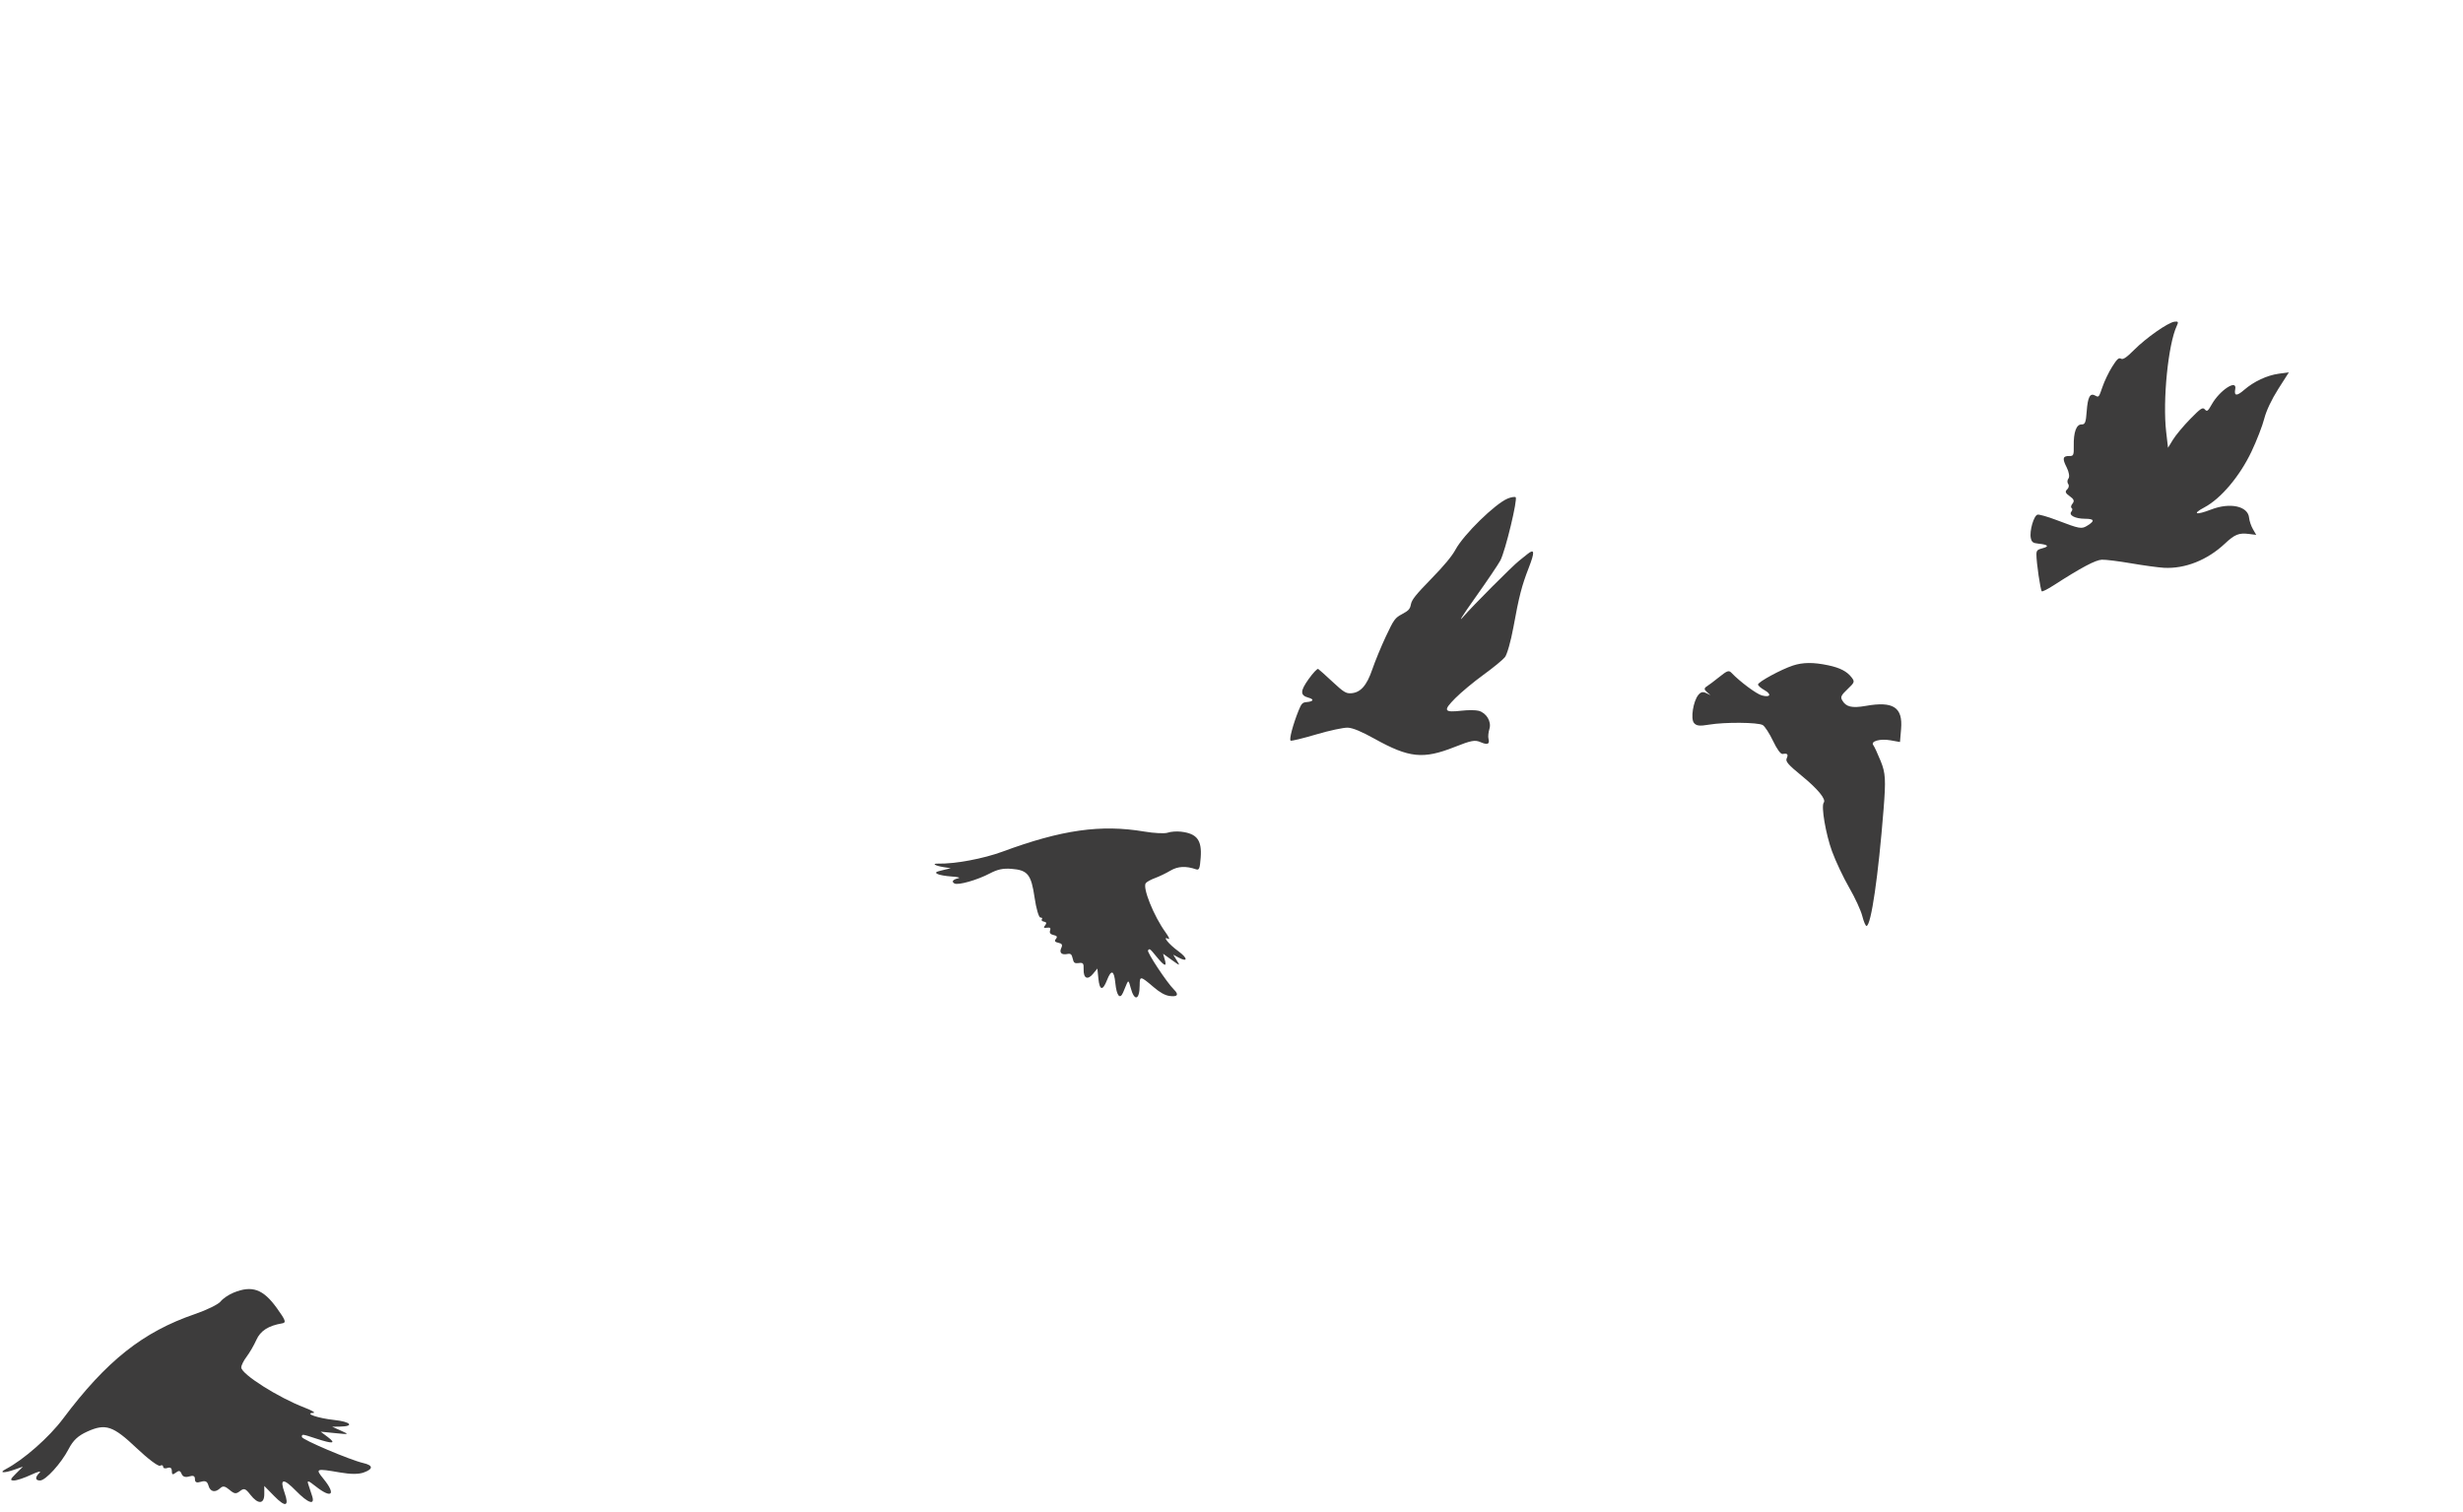
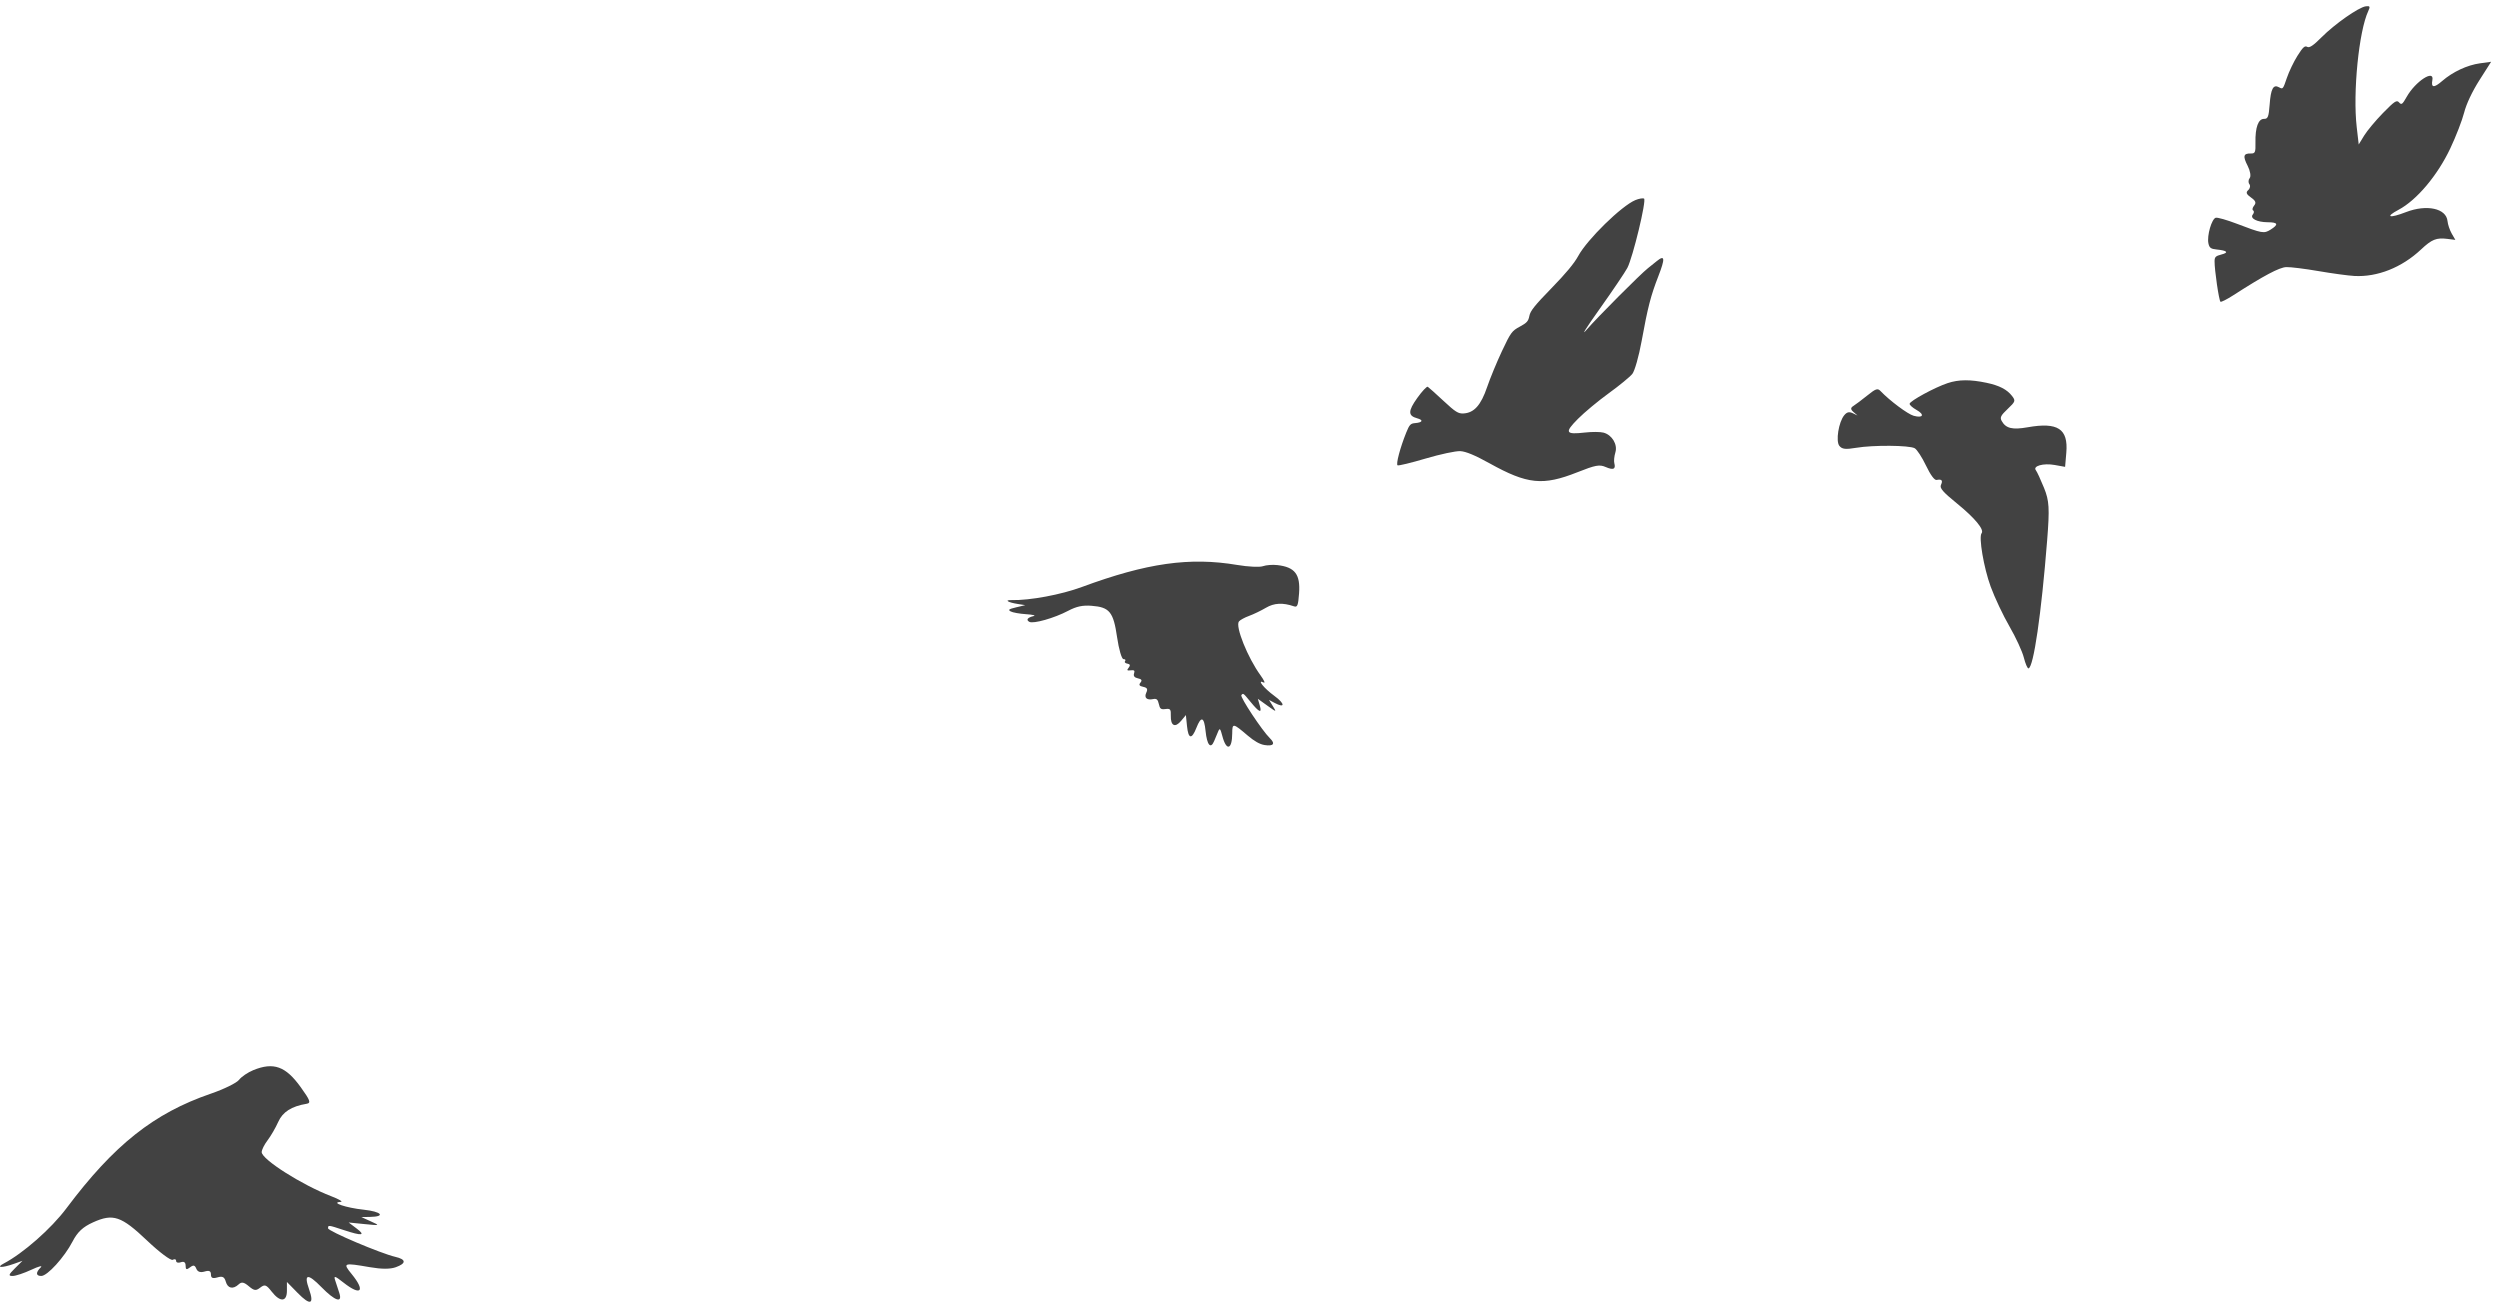
- <svg xmlns="http://www.w3.org/2000/svg" width="264" height="162" viewBox="0 0 264 162" fill="none">
-   <path fill-rule="evenodd" clip-rule="evenodd" d="M244.245 40.065C242.992 40.238 241.58 40.898 240.547 41.795C239.74 42.495 239.443 42.465 239.589 41.698C239.794 40.616 237.928 41.834 237.08 43.336C236.651 44.093 236.565 44.157 236.329 43.89C236.097 43.628 235.893 43.762 234.753 44.928C234.032 45.665 233.204 46.659 232.912 47.137L232.381 48.005L232.184 46.3C231.795 42.93 232.397 36.902 233.317 34.947C233.523 34.51 233.482 34.432 233.071 34.487C232.375 34.579 230.041 36.213 228.741 37.519C227.937 38.326 227.562 38.578 227.343 38.455C227.099 38.319 226.922 38.481 226.387 39.329C226.026 39.901 225.559 40.877 225.349 41.497C224.974 42.601 224.959 42.619 224.583 42.409C224.022 42.096 223.779 42.547 223.664 44.117C223.578 45.288 223.492 45.509 223.125 45.5C222.555 45.486 222.247 46.332 222.278 47.821C222.298 48.773 222.245 48.898 221.826 48.887C221.096 48.869 221.026 49.144 221.517 50.101C221.765 50.584 221.854 51.119 221.715 51.29C221.576 51.461 221.561 51.729 221.682 51.886C221.803 52.043 221.752 52.306 221.568 52.471C221.316 52.697 221.383 52.872 221.842 53.194C222.297 53.513 222.373 53.71 222.148 53.984C221.983 54.184 221.939 54.399 222.049 54.461C222.16 54.523 222.146 54.701 222.019 54.856C221.707 55.234 222.426 55.609 223.472 55.614C224.486 55.619 224.57 55.826 223.762 56.334C223.11 56.744 222.955 56.717 220.406 55.744C219.483 55.392 218.581 55.135 218.401 55.174C217.998 55.259 217.513 56.938 217.675 57.685C217.769 58.12 217.911 58.225 218.481 58.281C219.514 58.383 219.701 58.578 218.951 58.77C218.383 58.916 218.282 59.014 218.276 59.424C218.266 60.269 218.711 63.314 218.857 63.395C218.934 63.439 219.486 63.16 220.083 62.775C223.099 60.834 224.616 60.028 225.296 60.003C225.699 59.989 227.114 60.165 228.44 60.394C229.766 60.623 231.345 60.837 231.949 60.871C234.203 60.996 236.596 60.047 238.474 58.283C239.533 57.288 239.979 57.108 241.058 57.244L241.838 57.342L241.482 56.727C241.287 56.389 241.101 55.837 241.07 55.502C240.952 54.256 239.034 53.84 237.009 54.622C235.36 55.259 234.913 55.119 236.281 54.394C238.052 53.456 240.086 51.041 241.34 48.389C241.896 47.214 242.506 45.638 242.696 44.887C242.909 44.044 243.482 42.829 244.189 41.717L245.338 39.913L244.245 40.065ZM195.972 71.326C194.377 70.988 193.241 70.997 192.161 71.355C190.906 71.771 188.471 73.093 188.438 73.376C188.424 73.492 188.725 73.761 189.106 73.975C189.933 74.437 189.764 74.805 188.841 74.553C188.262 74.396 186.501 73.084 185.589 72.13C185.306 71.835 185.133 71.894 184.292 72.57C183.757 73 183.145 73.46 182.932 73.593C182.649 73.769 182.652 73.929 182.943 74.18L183.342 74.526L182.868 74.298C182.523 74.132 182.297 74.187 182.039 74.501C181.491 75.168 181.195 77.044 181.566 77.497C181.833 77.822 182.162 77.86 183.203 77.685C184.865 77.405 188.408 77.432 188.937 77.729C189.16 77.854 189.658 78.618 190.043 79.428C190.479 80.341 190.872 80.873 191.08 80.831C191.583 80.729 191.711 80.873 191.506 81.31C191.358 81.625 191.681 81.998 193.106 83.16C194.837 84.571 195.765 85.698 195.481 86.044C195.181 86.409 195.693 89.42 196.368 91.266C196.76 92.338 197.589 94.092 198.209 95.163C198.829 96.234 199.461 97.605 199.613 98.21C199.765 98.814 199.972 99.291 200.072 99.269C200.565 99.165 201.325 93.943 201.894 86.76C202.144 83.592 202.102 82.873 201.59 81.607C201.262 80.799 200.905 80.026 200.796 79.891C200.456 79.468 201.517 79.165 202.636 79.366L203.652 79.548L203.771 78.147C203.967 75.827 202.938 75.153 199.992 75.675C198.488 75.941 197.853 75.787 197.448 75.058C197.258 74.716 197.352 74.526 198.033 73.881C198.792 73.162 198.82 73.079 198.461 72.615C197.966 71.976 197.224 71.591 195.972 71.326ZM161.605 53.447C160.26 54.001 156.895 57.292 156.016 58.912C155.626 59.632 154.795 60.633 153.396 62.068C151.753 63.754 151.325 64.29 151.232 64.779C151.135 65.294 150.988 65.459 150.292 65.832C149.523 66.244 149.407 66.403 148.551 68.221C148.047 69.292 147.39 70.885 147.091 71.76C146.493 73.514 145.827 74.259 144.801 74.323C144.276 74.356 143.999 74.183 142.826 73.089C142.075 72.389 141.384 71.77 141.29 71.713C141.196 71.657 140.735 72.148 140.266 72.805C139.348 74.09 139.346 74.55 140.256 74.798C140.891 74.97 140.788 75.21 140.054 75.268C139.607 75.303 139.494 75.424 139.186 76.187C138.588 77.671 138.158 79.3 138.338 79.401C138.432 79.454 139.671 79.153 141.093 78.732C142.514 78.312 144.035 77.987 144.473 78.011C145.018 78.04 145.927 78.419 147.349 79.209C151.037 81.259 152.554 81.414 155.912 80.083C157.702 79.374 158.093 79.301 158.694 79.563C159.448 79.892 159.704 79.778 159.544 79.186C159.488 78.981 159.535 78.507 159.648 78.135C159.883 77.362 159.326 76.427 158.493 76.201C158.182 76.117 157.372 76.111 156.694 76.188C154.754 76.409 154.645 76.202 155.991 74.847C156.616 74.217 157.974 73.09 159.007 72.341C160.041 71.592 161.076 70.743 161.307 70.453C161.539 70.164 161.947 68.725 162.214 67.257C162.819 63.931 163.11 62.804 163.855 60.887C164.532 59.148 164.492 58.77 163.699 59.417C163.393 59.667 163.003 59.98 162.833 60.112C162.139 60.65 157.814 64.988 156.851 66.113C156.231 66.836 156.742 66.019 158.123 64.075C159.391 62.29 160.605 60.495 160.819 60.085C161.361 59.048 162.71 53.447 162.453 53.303C162.337 53.238 161.955 53.303 161.605 53.447ZM126.571 89.159C126.11 89.107 125.474 89.156 125.158 89.269C124.842 89.382 123.712 89.327 122.647 89.147C117.993 88.362 113.799 88.957 107.449 91.303C105.402 92.06 102.35 92.628 100.557 92.586C99.82 92.569 100.223 92.816 101.177 92.966L101.906 93.081L101.023 93.292C100.283 93.47 100.196 93.535 100.486 93.697C100.676 93.803 101.36 93.924 102.006 93.967C102.652 94.009 102.977 94.091 102.726 94.15C102.128 94.289 101.956 94.519 102.305 94.714C102.694 94.931 104.754 94.346 106.094 93.638C106.918 93.203 107.516 93.075 108.408 93.144C110.159 93.28 110.533 93.744 110.894 96.232C111.064 97.406 111.345 98.366 111.519 98.364C111.693 98.361 111.763 98.447 111.675 98.553C111.588 98.659 111.692 98.774 111.908 98.807C112.162 98.847 112.205 98.981 112.031 99.193C111.821 99.449 111.861 99.506 112.22 99.458C112.573 99.412 112.648 99.482 112.552 99.767C112.469 100.014 112.595 100.171 112.931 100.242C113.294 100.319 113.363 100.434 113.18 100.656C112.995 100.882 113.066 100.993 113.446 101.073C113.839 101.156 113.913 101.293 113.751 101.637C113.514 102.144 113.796 102.405 114.433 102.27C114.755 102.202 114.881 102.313 114.975 102.748C115.08 103.231 115.178 103.305 115.635 103.245C116.1 103.183 116.169 103.272 116.15 103.907C116.12 104.892 116.573 105.112 117.161 104.397L117.623 103.835L117.734 104.922C117.863 106.187 118.196 106.247 118.65 105.088C119.116 103.901 119.41 104.002 119.55 105.397C119.687 106.762 120.045 107.194 120.381 106.399C120.497 106.124 120.675 105.699 120.776 105.455C120.935 105.072 120.993 105.133 121.192 105.893C121.584 107.386 122.151 107.233 122.158 105.632C122.163 104.599 122.226 104.608 123.672 105.841C124.315 106.39 124.857 106.695 125.317 106.767C126.201 106.907 126.403 106.644 125.837 106.093C125.088 105.365 122.903 102.063 123.051 101.884C123.229 101.667 123.231 101.668 123.964 102.561C124.807 103.59 125.085 103.698 124.856 102.906L124.665 102.245L125.589 102.909C126.503 103.566 126.509 103.567 126.134 102.962L125.754 102.35L126.304 102.645C127.348 103.205 127.337 102.729 126.288 101.964C125.258 101.212 124.527 100.298 125.24 100.653C125.412 100.738 125.273 100.424 124.932 99.954C123.669 98.216 122.438 95.152 122.813 94.677C122.924 94.535 123.371 94.291 123.806 94.132C124.241 93.974 124.981 93.618 125.451 93.339C126.256 92.863 127.108 92.819 128.202 93.196C128.534 93.31 128.611 93.114 128.698 91.928C128.836 90.061 128.294 89.356 126.571 89.159Z" fill="#3D3C3C" />
-   <path d="M23.645 139.526C23.88 139.221 24.508 138.795 25.039 138.579C27.025 137.771 28.206 138.194 29.679 140.242C30.614 141.543 30.703 141.795 30.255 141.87C28.776 142.117 27.916 142.665 27.482 143.641C27.227 144.21 26.757 145.022 26.436 145.445C26.114 145.868 25.856 146.389 25.861 146.603C25.879 147.324 29.829 149.827 32.666 150.914C33.432 151.208 33.851 151.457 33.595 151.469C32.538 151.515 34.099 152.047 35.835 152.232C37.603 152.421 38.027 152.916 36.442 152.941L35.608 152.954L36.538 153.374C37.457 153.791 37.451 153.793 35.918 153.64L34.369 153.485L35.144 154.069C36.071 154.767 35.685 154.817 33.905 154.23C32.359 153.721 32.356 153.72 32.356 154.054C32.356 154.33 37.519 156.522 38.938 156.848C40.012 157.094 40.026 157.49 38.974 157.864C38.427 158.058 37.593 158.056 36.44 157.857C33.848 157.409 33.773 157.438 34.663 158.528C36.043 160.218 35.579 160.714 33.873 159.372C33.004 158.689 32.891 158.658 33.055 159.155C33.159 159.472 33.34 160.024 33.456 160.382C33.792 161.417 33.04 161.173 31.713 159.816C30.356 158.429 29.959 158.496 30.498 160.021C31.023 161.509 30.621 161.642 29.389 160.386L28.329 159.305L28.329 160.17C28.329 161.269 27.663 161.304 26.84 160.249C26.31 159.569 26.16 159.516 25.724 159.854C25.295 160.187 25.128 160.167 24.599 159.72C24.123 159.317 23.893 159.274 23.614 159.535C23.06 160.053 22.536 159.944 22.347 159.271C22.219 158.813 22.022 158.712 21.537 158.856C21.067 158.995 20.895 158.92 20.895 158.573C20.895 158.231 20.723 158.151 20.274 158.284C19.859 158.407 19.591 158.315 19.464 158.006C19.317 157.65 19.177 157.62 18.846 157.877C18.509 158.138 18.418 158.102 18.418 157.709C18.418 157.383 18.256 157.266 17.953 157.375C17.697 157.467 17.488 157.408 17.488 157.244C17.488 157.08 17.34 157.032 17.159 157.136C16.979 157.241 15.851 156.396 14.654 155.259C12.118 152.852 11.322 152.583 9.359 153.471C8.361 153.923 7.841 154.41 7.351 155.353C6.553 156.888 4.889 158.718 4.292 158.718C3.756 158.718 3.737 158.374 4.247 157.875C4.46 157.667 4.047 157.771 3.33 158.107C2.613 158.443 1.787 158.718 1.495 158.718C1.049 158.718 1.084 158.598 1.71 157.975L2.456 157.233L1.589 157.541C0.454 157.944 -0.184 157.922 0.607 157.506C2.532 156.494 5.254 154.099 6.755 152.097C11.411 145.886 15.313 142.79 20.895 140.876C22.173 140.438 23.411 139.831 23.645 139.526Z" fill="#3D3C3C" />
+ <svg xmlns="http://www.w3.org/2000/svg" width="244" height="128" viewBox="0 0 244 128" fill="none">
+   <path fill-rule="evenodd" clip-rule="evenodd" d="M242.045 6.18C240.796 6.353 239.387 7.012 238.356 7.906C237.552 8.604 237.256 8.574 237.4 7.81C237.605 6.73 235.744 7.945 234.898 9.444C234.471 10.199 234.385 10.263 234.149 9.996C233.918 9.735 233.714 9.869 232.577 11.032C231.858 11.767 231.032 12.758 230.74 13.235L230.211 14.101L230.015 12.4C229.626 9.039 230.226 3.026 231.144 1.076C231.35 0.639 231.309 0.562 230.899 0.616C230.205 0.709 227.877 2.339 226.58 3.641C225.778 4.446 225.404 4.697 225.186 4.575C224.943 4.439 224.765 4.601 224.232 5.446C223.872 6.018 223.406 6.991 223.196 7.609C222.823 8.71 222.807 8.729 222.433 8.519C221.873 8.206 221.63 8.657 221.516 10.222C221.43 11.39 221.344 11.611 220.978 11.602C220.41 11.588 220.102 12.432 220.133 13.917C220.154 14.867 220.101 14.991 219.682 14.981C218.954 14.963 218.884 15.237 219.374 16.191C219.622 16.673 219.711 17.207 219.572 17.377C219.433 17.547 219.418 17.815 219.539 17.972C219.659 18.129 219.608 18.391 219.426 18.555C219.174 18.781 219.24 18.956 219.698 19.277C220.152 19.595 220.228 19.791 220.004 20.064C219.839 20.264 219.795 20.479 219.905 20.54C220.016 20.602 220.002 20.779 219.875 20.934C219.564 21.312 220.281 21.686 221.325 21.691C222.336 21.695 222.419 21.902 221.613 22.409C220.963 22.817 220.809 22.79 218.267 21.82C217.346 21.469 216.445 21.213 216.266 21.251C215.865 21.336 215.38 23.012 215.542 23.757C215.636 24.19 215.777 24.295 216.345 24.351C217.376 24.453 217.563 24.647 216.814 24.839C216.248 24.984 216.147 25.082 216.142 25.491C216.131 26.334 216.575 29.371 216.721 29.452C216.798 29.495 217.348 29.217 217.944 28.834C220.952 26.898 222.465 26.093 223.144 26.069C223.546 26.055 224.957 26.23 226.28 26.458C227.603 26.686 229.178 26.901 229.78 26.934C232.028 27.059 234.415 26.112 236.288 24.353C237.345 23.36 237.79 23.181 238.866 23.316L239.644 23.414L239.289 22.8C239.095 22.463 238.909 21.913 238.878 21.579C238.76 20.336 236.848 19.921 234.828 20.701C233.183 21.337 232.736 21.197 234.101 20.474C235.868 19.538 237.897 17.13 239.148 14.484C239.702 13.312 240.31 11.74 240.5 10.99C240.712 10.15 241.284 8.938 241.99 7.828L243.135 6.029L242.045 6.18ZM193.894 37.363C192.302 37.026 191.169 37.034 190.092 37.392C188.84 37.807 186.412 39.126 186.378 39.408C186.365 39.524 186.665 39.792 187.045 40.005C187.87 40.466 187.702 40.833 186.78 40.582C186.203 40.425 184.447 39.117 183.537 38.165C183.255 37.87 183.081 37.929 182.243 38.604C181.71 39.032 181.099 39.492 180.886 39.624C180.604 39.8 180.607 39.959 180.897 40.21L181.296 40.555L180.823 40.327C180.478 40.162 180.254 40.217 179.996 40.53C179.449 41.195 179.153 43.067 179.524 43.519C179.79 43.843 180.119 43.88 181.156 43.706C182.815 43.426 186.348 43.453 186.876 43.749C187.099 43.874 187.595 44.637 187.98 45.444C188.414 46.355 188.806 46.886 189.014 46.844C189.516 46.742 189.644 46.886 189.439 47.322C189.291 47.636 189.613 48.008 191.035 49.167C192.761 50.574 193.688 51.699 193.404 52.044C193.105 52.407 193.615 55.411 194.289 57.253C194.68 58.322 195.506 60.071 196.125 61.14C196.744 62.208 197.374 63.576 197.526 64.179C197.677 64.781 197.883 65.257 197.983 65.236C198.475 65.132 199.234 59.923 199.8 52.758C200.05 49.598 200.008 48.88 199.497 47.618C199.171 46.812 198.814 46.041 198.706 45.906C198.366 45.485 199.425 45.182 200.541 45.383L201.554 45.565L201.673 44.167C201.868 41.852 200.842 41.181 197.903 41.701C196.404 41.967 195.769 41.813 195.366 41.086C195.176 40.744 195.27 40.555 195.95 39.911C196.707 39.195 196.735 39.111 196.376 38.648C195.883 38.011 195.142 37.628 193.894 37.363ZM159.613 19.529C158.271 20.082 154.915 23.364 154.038 24.98C153.649 25.699 152.82 26.697 151.425 28.128C149.786 29.81 149.359 30.345 149.266 30.833C149.169 31.346 149.023 31.51 148.329 31.883C147.562 32.294 147.446 32.453 146.592 34.265C146.089 35.334 145.434 36.922 145.136 37.796C144.539 39.546 143.875 40.289 142.852 40.352C142.328 40.385 142.051 40.212 140.881 39.121C140.133 38.423 139.443 37.806 139.35 37.749C139.255 37.693 138.796 38.183 138.328 38.838C137.412 40.12 137.41 40.579 138.318 40.826C138.951 40.998 138.848 41.237 138.116 41.295C137.671 41.33 137.558 41.45 137.251 42.212C136.654 43.692 136.225 45.317 136.405 45.417C136.498 45.47 137.735 45.17 139.152 44.75C140.57 44.331 142.087 44.007 142.525 44.031C143.068 44.06 143.975 44.438 145.393 45.226C149.071 47.271 150.585 47.425 153.935 46.098C155.72 45.391 156.11 45.318 156.709 45.579C157.462 45.907 157.717 45.794 157.557 45.204C157.501 44.998 157.548 44.526 157.661 44.155C157.896 43.384 157.339 42.452 156.509 42.226C156.199 42.142 155.391 42.136 154.714 42.213C152.779 42.434 152.671 42.227 154.014 40.875C154.637 40.247 155.991 39.122 157.022 38.375C158.053 37.629 159.085 36.781 159.316 36.492C159.547 36.203 159.954 34.769 160.22 33.304C160.824 29.986 161.114 28.862 161.858 26.95C162.533 25.216 162.493 24.838 161.702 25.484C161.396 25.733 161.007 26.046 160.838 26.177C160.145 26.713 155.832 31.041 154.871 32.163C154.253 32.885 154.762 32.069 156.14 30.131C157.405 28.35 158.615 26.559 158.829 26.15C159.37 25.116 160.716 19.529 160.459 19.385C160.343 19.32 159.962 19.385 159.613 19.529ZM124.667 55.152C124.207 55.099 123.573 55.148 123.258 55.261C122.943 55.373 121.816 55.319 120.753 55.139C116.111 54.357 111.927 54.95 105.593 57.29C103.551 58.045 100.508 58.611 98.719 58.57C97.984 58.553 98.386 58.799 99.337 58.948L100.064 59.063L99.184 59.274C98.445 59.451 98.359 59.516 98.648 59.678C98.838 59.783 99.52 59.905 100.165 59.947C100.809 59.989 101.132 60.071 100.883 60.129C100.286 60.268 100.115 60.498 100.463 60.692C100.85 60.909 102.906 60.325 104.242 59.619C105.064 59.184 105.661 59.057 106.55 59.126C108.297 59.261 108.67 59.725 109.03 62.206C109.2 63.378 109.48 64.335 109.653 64.332C109.826 64.33 109.897 64.415 109.809 64.522C109.722 64.628 109.826 64.742 110.041 64.775C110.295 64.814 110.338 64.948 110.164 65.16C109.954 65.415 109.994 65.472 110.352 65.424C110.704 65.378 110.779 65.448 110.684 65.732C110.601 65.979 110.727 66.136 111.062 66.206C111.424 66.283 111.493 66.397 111.31 66.619C111.125 66.844 111.196 66.955 111.575 67.035C111.967 67.118 112.041 67.254 111.88 67.598C111.643 68.103 111.924 68.364 112.56 68.229C112.881 68.161 113.007 68.272 113.101 68.706C113.205 69.188 113.303 69.261 113.759 69.201C114.222 69.14 114.291 69.229 114.272 69.862C114.243 70.844 114.694 71.063 115.281 70.35L115.742 69.79L115.853 70.875C115.981 72.136 116.313 72.196 116.767 71.04C117.231 69.856 117.524 69.956 117.664 71.348C117.801 72.71 118.158 73.141 118.493 72.348C118.608 72.073 118.786 71.649 118.887 71.406C119.046 71.024 119.103 71.085 119.302 71.843C119.693 73.332 120.258 73.179 120.265 71.582C120.27 70.552 120.334 70.561 121.776 71.791C122.417 72.338 122.957 72.643 123.416 72.715C124.298 72.854 124.5 72.592 123.935 72.043C123.189 71.317 121.009 68.023 121.156 67.844C121.334 67.627 121.336 67.628 122.067 68.52C122.908 69.546 123.185 69.653 122.957 68.864L122.766 68.204L123.688 68.867C124.6 69.522 124.605 69.523 124.231 68.919L123.853 68.309L124.401 68.603C125.442 69.162 125.431 68.687 124.385 67.924C123.358 67.174 122.629 66.262 123.339 66.616C123.511 66.701 123.373 66.388 123.032 65.919C121.772 64.185 120.545 61.129 120.919 60.655C121.03 60.514 121.475 60.27 121.909 60.112C122.343 59.954 123.082 59.598 123.551 59.321C124.353 58.846 125.203 58.802 126.294 59.178C126.625 59.292 126.702 59.096 126.789 57.913C126.926 56.05 126.386 55.348 124.667 55.152Z" fill="#424242" />
+   <path d="M23.331 105.391C23.565 105.087 24.191 104.662 24.721 104.446C26.701 103.64 27.879 104.063 29.349 106.106C30.282 107.403 30.371 107.655 29.923 107.729C28.448 107.975 27.591 108.523 27.157 109.495C26.904 110.064 26.434 110.874 26.114 111.295C25.793 111.717 25.535 112.237 25.541 112.45C25.558 113.17 29.499 115.666 32.328 116.751C33.093 117.044 33.51 117.293 33.255 117.304C32.2 117.35 33.758 117.881 35.489 118.066C37.253 118.254 37.676 118.747 36.095 118.772L35.264 118.785L36.19 119.205C37.108 119.62 37.101 119.623 35.572 119.47L34.028 119.315L34.8 119.897C35.725 120.594 35.34 120.644 33.564 120.059C32.022 119.55 32.019 119.55 32.019 119.883C32.019 120.158 37.169 122.344 38.585 122.669C39.656 122.915 39.67 123.31 38.621 123.683C38.075 123.877 37.243 123.874 36.093 123.676C33.508 123.229 33.433 123.258 34.321 124.345C35.697 126.031 35.234 126.526 33.532 125.187C32.665 124.505 32.553 124.475 32.716 124.971C32.821 125.287 33.001 125.838 33.117 126.195C33.451 127.227 32.702 126.984 31.378 125.63C30.025 124.246 29.629 124.313 30.166 125.834C30.69 127.319 30.288 127.452 29.059 126.198L28.003 125.121L28.003 125.983C28.003 127.079 27.338 127.114 26.517 126.062C25.989 125.384 25.839 125.331 25.404 125.668C24.977 126 24.809 125.98 24.282 125.534C23.807 125.133 23.578 125.09 23.299 125.35C22.746 125.867 22.224 125.757 22.036 125.086C21.908 124.629 21.712 124.529 21.227 124.673C20.759 124.812 20.588 124.736 20.588 124.39C20.588 124.049 20.416 123.969 19.968 124.102C19.554 124.225 19.286 124.133 19.16 123.825C19.014 123.469 18.874 123.44 18.543 123.696C18.207 123.957 18.116 123.921 18.116 123.528C18.116 123.203 17.954 123.087 17.652 123.195C17.398 123.287 17.189 123.228 17.189 123.065C17.189 122.901 17.041 122.853 16.861 122.957C16.68 123.062 15.556 122.219 14.361 121.085C11.833 118.683 11.038 118.415 9.081 119.301C8.085 119.752 7.566 120.237 7.077 121.179C6.281 122.71 4.622 124.535 4.026 124.535C3.491 124.535 3.473 124.192 3.981 123.694C4.193 123.486 3.782 123.59 3.066 123.925C2.351 124.26 1.527 124.535 1.236 124.535C0.791 124.535 0.826 124.415 1.451 123.794L2.195 123.053L1.33 123.361C0.198 123.763 -0.438 123.741 0.351 123.326C2.27 122.317 4.986 119.928 6.483 117.93C11.127 111.736 15.02 108.647 20.588 106.738C21.862 106.301 23.096 105.695 23.331 105.391Z" fill="#424242" />
</svg>
